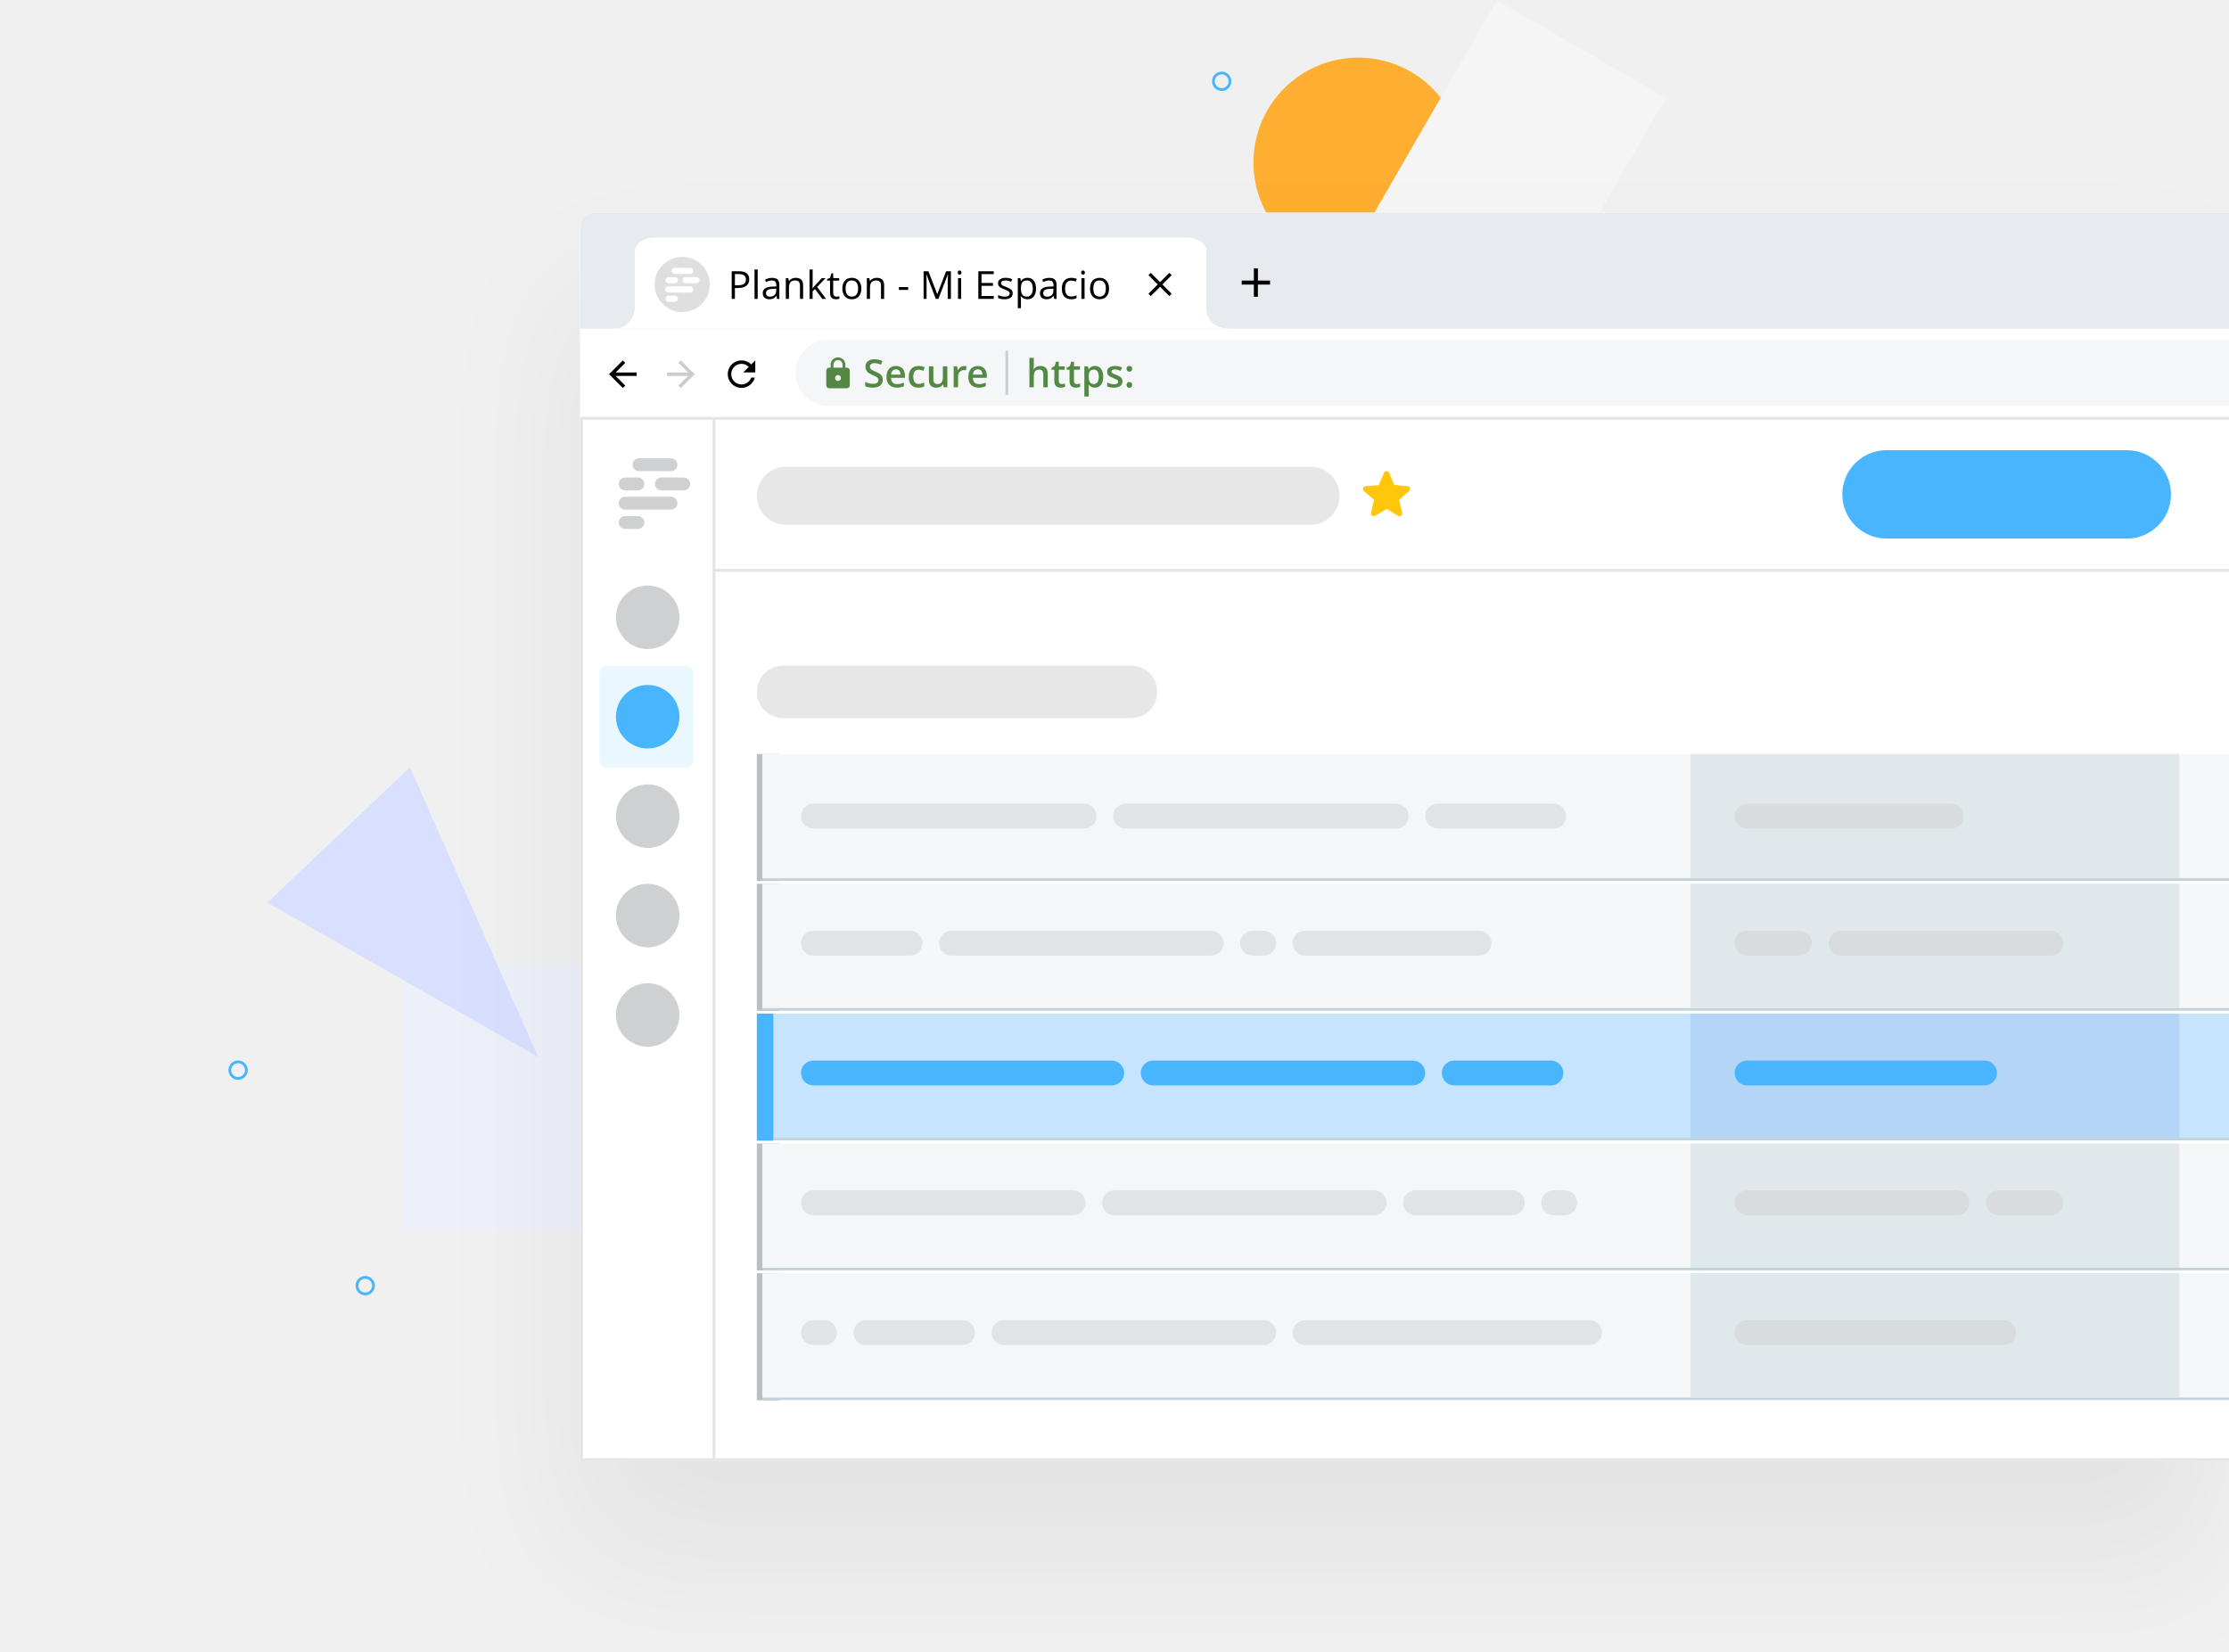
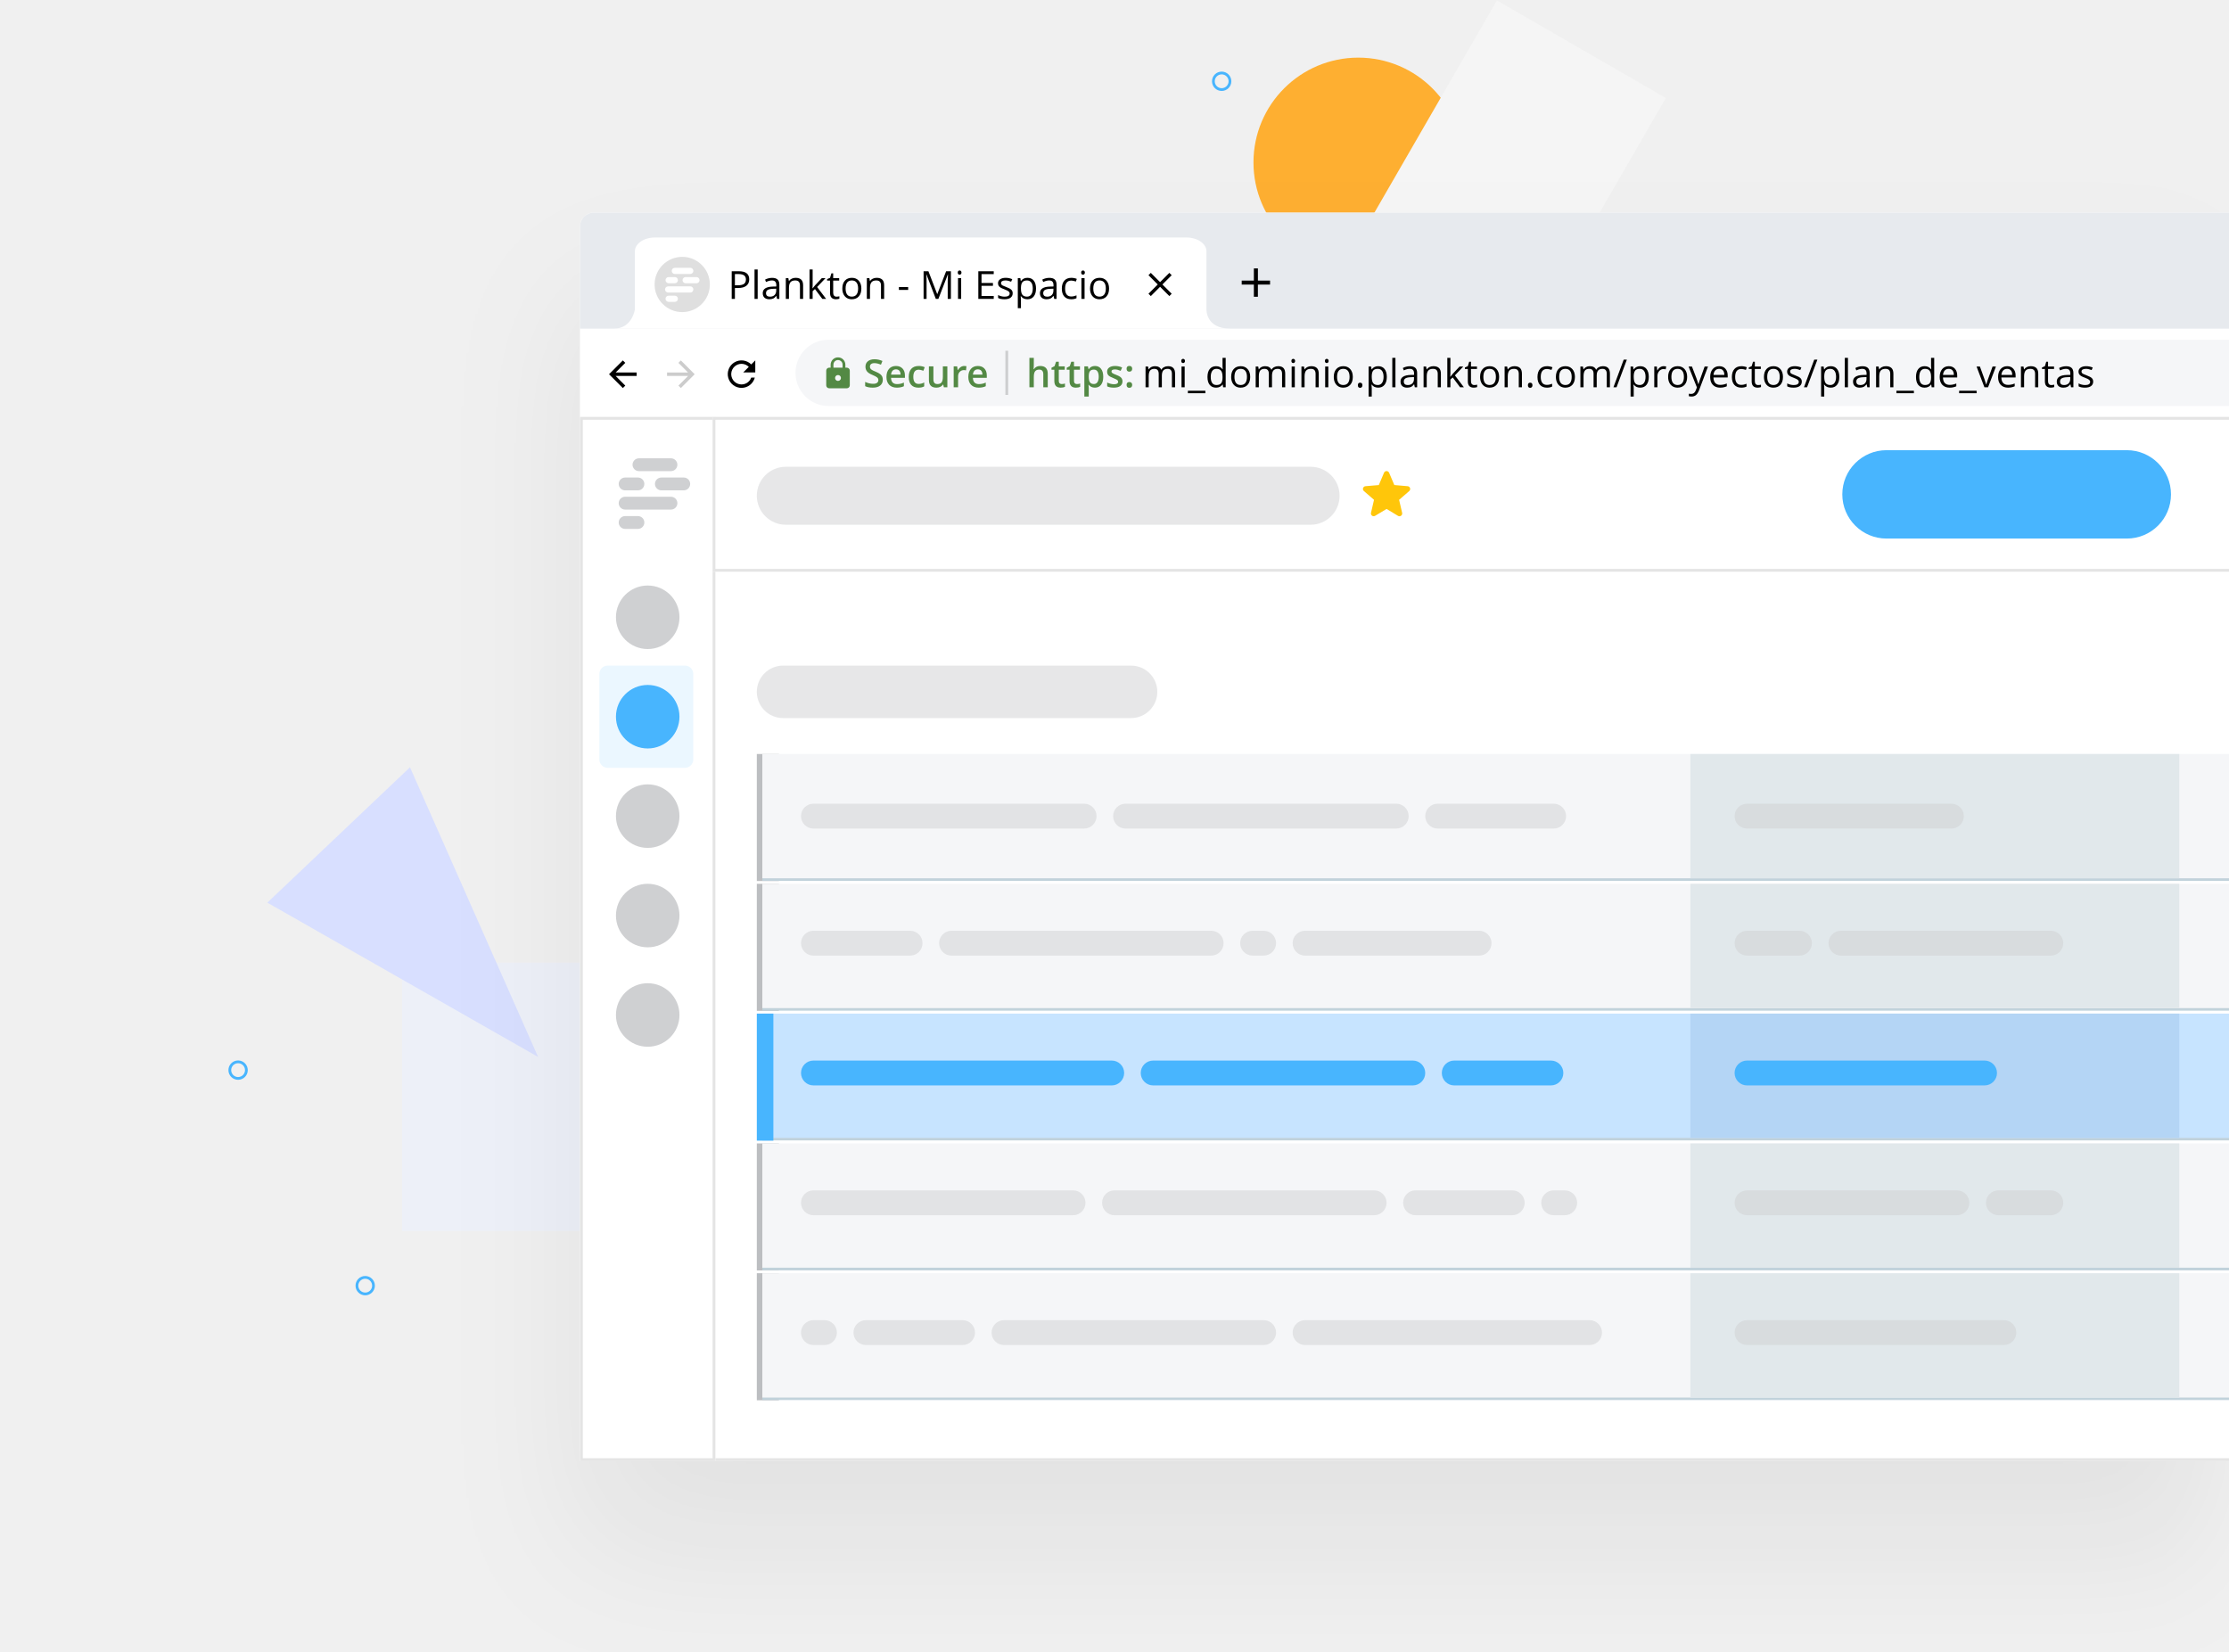
<svg xmlns="http://www.w3.org/2000/svg" width="807" height="598" viewBox="0 0 807 598">
  <defs>
-     <style>.a,.b,.k{fill:#fff;}.a{stroke:#707070;}.b{stroke:#e4e4e4;}.c,.m{fill:#f5f6f8;}.mm{fill:#f5f6f8;}.d{clip-path:url(#a);}.e{fill:#feaf31;}.f{fill:#f5f5f5;}.ac,.g,.h{fill:none;}.g{stroke:#fff;stroke-linecap:round;stroke-linejoin:round;}.h{stroke:#48b5fe;}.i{fill:#eaf0ff;}.i,.r{opacity:0.5;}.j{fill:#d8dfff;}.l{clip-path:url(#d);}.m{stroke:#196fc1;}.n{fill:#bcbec1;}.o{fill:#c7e4ff;}.p{fill:#e1e8eb;}.q{fill:#b4d5f5;}.aa,.r{fill:#cfd0d2;}.s{fill:#48b5fe;}.t{fill:#e7eaee;}.u{fill:#dfdfdf;}.ae,.v{fill:#538944;}.v,.w{font-size:14px;}.v{font-family:OpenSans-SemiBold, Open Sans;font-weight:600;}.w{font-family:OpenSans-Regular, Open Sans;}.x{fill:#2b2b2b;}.ad,.x{opacity:0.2;}.y{clip-path:url(#o);}.z{fill:#ebf7ff;}.ab{fill:#ffc60a;}.af{stroke:none;}.ag{filter:url(#m);}.ah{filter:url(#k);}.ai{filter:url(#i);}.aj{filter:url(#g);}.ak{filter:url(#e);}.al{filter:url(#b);}.dominio{text:'mi_dominio.plankton.com/proyectos/plan_de_ventas';}</style>
+     <style>.a,.b,.k{fill:#fff;}.a{stroke:#707070;}.b{stroke:#e4e4e4;}.c,.m{fill:#f5f6f8;}.mm{fill:#f5f6f8;}.d{clip-path:url(#a);}.e{fill:#feaf31;}.f{fill:#f5f5f5;}.ac,.g,.h{fill:none;}.g{stroke:#fff;stroke-linecap:round;stroke-linejoin:round;}.h{stroke:#48b5fe;}.i{fill:#eaf0ff;}.i,.r{opacity:0.5;}.j{fill:#d8dfff;}.l{clip-path:url(#d);}.m{stroke:#196fc1;}.n{fill:#bcbec1;}.o{fill:#c7e4ff;}.p{fill:#e1e8eb;}.q{fill:#b4d5f5;}.aa,.r{fill:#cfd0d2;}.s{fill:#48b5fe;}.t{fill:#e7eaee;}.u{fill:#dfdfdf;}.ae,.v{fill:#538944;}.v,.w{font-size:14px;}.v{font-family:OpenSans-SemiBold, Open Sans;font-weight:600;}.w{font-family:OpenSans-Regular, Open Sans;}.x{fill:#2b2b2b;}.ad,.x{opacity:0.2;}.y{clip-path:url(#o);}.z{fill:#ebf7ff;}.ab{fill:#ffc60a;}.af{stroke:none;}.ag{filter:url(#m);}.ah{filter:url(#k);}.ai{filter:url(#i);}.aj{filter:url(#g);}.ak{filter:url(#e);}.al{filter:url(#b);}</style>
    <clipPath id="a">
      <rect class="a" width="807" height="598" transform="translate(1093 225)" />
    </clipPath>
    <filter id="b" x="135" y="34" width="830" height="602" filterUnits="userSpaceOnUse">
      <feOffset dy="32" input="SourceAlpha" />
      <feGaussianBlur stdDeviation="25" result="c" />
      <feFlood flood-opacity="0.059" />
      <feComposite operator="in" in2="c" />
      <feComposite in="SourceGraphic" />
    </filter>
    <clipPath id="d">
      <rect class="b" width="680" height="452" transform="translate(3689 642)" />
    </clipPath>
    <filter id="e" x="276" y="273" width="573" height="46" filterUnits="userSpaceOnUse">
      <feOffset dy="1" input="SourceAlpha" />
      <feGaussianBlur result="f" />
      <feFlood flood-color="#c1d2db" />
      <feComposite operator="in" in2="f" />
      <feComposite in="SourceGraphic" />
    </filter>
    <filter id="g" x="276" y="320" width="573" height="46" filterUnits="userSpaceOnUse">
      <feOffset dy="1" input="SourceAlpha" />
      <feGaussianBlur result="h" />
      <feFlood flood-color="#c1d2db" />
      <feComposite operator="in" in2="h" />
      <feComposite in="SourceGraphic" />
    </filter>
    <filter id="i" x="276" y="367" width="573" height="46" filterUnits="userSpaceOnUse">
      <feOffset dy="1" input="SourceAlpha" />
      <feGaussianBlur result="j" />
      <feFlood flood-color="#c1d2db" />
      <feComposite operator="in" in2="j" />
      <feComposite in="SourceGraphic" />
    </filter>
    <filter id="k" x="276" y="414" width="573" height="46" filterUnits="userSpaceOnUse">
      <feOffset dy="1" input="SourceAlpha" />
      <feGaussianBlur result="l" />
      <feFlood flood-color="#c1d2db" />
      <feComposite operator="in" in2="l" />
      <feComposite in="SourceGraphic" />
    </filter>
    <filter id="m" x="276" y="461" width="573" height="46" filterUnits="userSpaceOnUse">
      <feOffset dy="1" input="SourceAlpha" />
      <feGaussianBlur result="n" />
      <feFlood flood-color="#c1d2db" />
      <feComposite operator="in" in2="n" />
      <feComposite in="SourceGraphic" />
    </filter>
    <clipPath id="o">
      <path class="c" d="M5,0H680a0,0,0,0,1,0,0V447a5,5,0,0,1-5,5H0a0,0,0,0,1,0,0V5A5,5,0,0,1,5,0Z" transform="translate(3689 642)" />
    </clipPath>
  </defs>
  <g class="d" transform="translate(-1093 -225)">
    <g transform="translate(1321.7 224.819)">
      <g transform="translate(14.087)">
        <ellipse class="e" cx="37.944" cy="37.944" rx="37.944" ry="37.944" transform="translate(211.027 21.048)" />
        <rect class="f" width="70.618" height="187.611" transform="translate(299.162 0.351) rotate(30)" />
        <path class="g" d="M344.817,589.12c-5.217,3.069-11.438,7.973-18.217,15.848" transform="translate(-170.071 -428.453)" />
      </g>
      <g class="h" transform="translate(210.099 26.108)">
        <circle class="af" cx="3.502" cy="3.502" r="3.502" />
        <circle class="ac" cx="3.502" cy="3.502" r="3.002" />
      </g>
    </g>
    <g transform="translate(1175.7 502.819)">
      <g transform="translate(14.087)">
        <rect class="i" width="102.37" height="97.16" transform="translate(48.775 70.727)" />
        <path class="j" d="M569.246,70.93,517.6,119.941,615.622,175.8Z" transform="translate(-517.6 -70.93)" />
      </g>
      <g class="h" transform="translate(0 106.145)">
        <circle class="af" cx="3.502" cy="3.502" r="3.502" />
        <circle class="ac" cx="3.502" cy="3.502" r="3.002" />
      </g>
      <g class="h" transform="translate(46.022 184.182)">
        <circle class="af" cx="3.502" cy="3.502" r="3.502" />
        <circle class="ac" cx="3.502" cy="3.502" r="3.002" />
      </g>
    </g>
    <g transform="translate(-2386 -340)">
      <g class="al" transform="matrix(1, 0, 0, 1, 3479, 565)">
        <path class="k" d="M5,0H680a0,0,0,0,1,0,0V447a5,5,0,0,1-5,5H5a5,5,0,0,1-5-5V5A5,5,0,0,1,5,0Z" transform="translate(210 77)" />
      </g>
      <g class="l">
        <g class="b" transform="translate(3689 717)">
          <rect class="af" width="688" height="377" />
          <rect class="ac" x="0.5" y="0.5" width="687" height="376" />
        </g>
        <g class="mm" transform="translate(3767 688)">
          <rect class="af" width="626" height="24" rx="12" />
          <rect class="ac" x="0.5" y="0.5" width="625" height="23" rx="11.5" />
        </g>
      </g>
      <g transform="translate(-28 -11)">
        <rect class="n" width="8" height="46" transform="translate(3781 849)" />
        <rect class="n" width="8" height="46" transform="translate(3781 896)" />
        <rect class="n" width="8" height="46" transform="translate(3781 990)" />
        <rect class="n" width="8" height="46" transform="translate(3781 1037)" />
        <g class="ak" transform="matrix(1, 0, 0, 1, 3507, 576)">
          <rect class="c" width="573" height="45" transform="translate(276 273)" />
        </g>
        <g class="aj" transform="matrix(1, 0, 0, 1, 3507, 576)">
          <rect class="c" width="573" height="45" transform="translate(276 320)" />
        </g>
        <g class="ai" transform="matrix(1, 0, 0, 1, 3507, 576)">
          <rect class="o" width="573" height="45" transform="translate(276 367)" />
        </g>
        <g class="ah" transform="matrix(1, 0, 0, 1, 3507, 576)">
          <rect class="c" width="573" height="45" transform="translate(276 414)" />
        </g>
        <g class="ag" transform="matrix(1, 0, 0, 1, 3507, 576)">
          <rect class="c" width="573" height="45" transform="translate(276 461)" />
        </g>
        <rect class="p" width="177" height="45" transform="translate(4119 849)" />
        <rect class="p" width="177" height="45" transform="translate(4119 896)" />
        <rect class="q" width="177" height="45" transform="translate(4119 943)" />
        <rect class="p" width="177" height="45" transform="translate(4119 990)" />
        <rect class="p" width="177" height="45" transform="translate(4119 1037)" />
        <rect class="r" width="145" height="19" rx="9.5" transform="translate(3781 817)" />
        <rect class="r" width="107" height="9" rx="4.5" transform="translate(3797 867)" />
        <rect class="r" width="107" height="9" rx="4.5" transform="translate(3910 867)" />
        <rect class="r" width="83" height="9" rx="4.5" transform="translate(4135 867)" />
        <rect class="r" width="28" height="9" rx="4.5" transform="translate(4135 913)" />
        <rect class="r" width="85" height="9" rx="4.5" transform="translate(4169 913)" />
        <rect class="s" width="95" height="9" rx="4.5" transform="translate(4135 960)" />
        <rect class="r" width="28" height="9" rx="4.5" transform="translate(4226 1007)" />
        <rect class="r" width="85" height="9" rx="4.5" transform="translate(4135 1007)" />
        <rect class="r" width="102" height="9" rx="4.5" transform="translate(4135 1054)" />
        <rect class="r" width="51" height="9" rx="4.5" transform="translate(4023 867)" />
        <rect class="r" width="44" height="9" rx="4.5" transform="translate(3797 913)" />
        <rect class="s" width="117" height="9" rx="4.5" transform="translate(3797 960)" />
        <rect class="r" width="103" height="9" rx="4.5" transform="translate(3847 913)" />
        <rect class="r" width="44" height="9" rx="4.5" transform="translate(3816 1054)" />
        <rect class="r" width="103" height="9" rx="4.5" transform="translate(3797 1007)" />
        <rect class="r" width="72" height="9" rx="4.5" transform="translate(3975 913)" />
        <rect class="s" width="103" height="9" rx="4.5" transform="translate(3920 960)" />
        <rect class="r" width="13" height="9" rx="4.5" transform="translate(3956 913)" />
        <rect class="r" width="44" height="9" rx="4.5" transform="translate(4015 1007)" />
        <rect class="s" width="44" height="9" rx="4.5" transform="translate(4029 960)" />
        <rect class="r" width="103" height="9" rx="4.5" transform="translate(3906 1007)" />
        <rect class="r" width="103" height="9" rx="4.5" transform="translate(3866 1054)" />
        <rect class="r" width="13" height="9" rx="4.5" transform="translate(4065 1007)" />
        <rect class="r" width="112" height="9" rx="4.5" transform="translate(3975 1054)" />
        <rect class="r" width="13" height="9" rx="4.5" transform="translate(3797 1054)" />
        <rect class="s" width="6" height="46" transform="translate(3781 943)" />
      </g>
      <path class="t" d="M5,0H680a0,0,0,0,1,0,0V42a0,0,0,0,1,0,0H0a0,0,0,0,1,0,0V5A5,5,0,0,1,5,0Z" transform="translate(3689 642)" />
      <rect class="u" width="680" height="1" transform="translate(3689 716)" />
      <path class="k" d="M3716.049,651h192.556c3.97,0,7.189,2.239,7.189,5v21s-.331,7,8.659,7H3701.231c6.676,0,7.629-7,7.629-7V656C3708.861,653.238,3712.079,651,3716.049,651Z" />
      <text class="v" transform="translate(3791.538 705.215)">
        <tspan x="0" y="0">Secure</tspan>
      </text>
      <text class="v" transform="translate(3850.538 705.215)">
        <tspan x="0" y="0">https:</tspan>
      </text>
      <text class="w" transform="translate(3892.538 705.215)">
-         <tspan x="0" y="0" class="dominio" />
+         <tspan x="0" y="0">mi_dominio.plankton.com/proyectos/plan_de_ventas</tspan>
      </text>
      <text class="w" transform="translate(3742.538 673.215)">
        <tspan x="0" y="0">Plankton - Mi Espacio</tspan>
      </text>
      <rect class="x" width="1" height="16" transform="translate(3843 692)" />
      <circle class="u" cx="10" cy="10" r="10" transform="translate(3716 658)" />
      <g transform="translate(3719.776 661.963)">
        <rect class="k" width="10.252" height="2.239" rx="1.12" transform="translate(0 6.718)" />
        <rect class="k" width="7.831" height="2.239" rx="1.12" transform="translate(2.421)" />
        <rect class="k" width="6.155" height="2.239" rx="1.12" transform="translate(6.337 3.359)" />
        <rect class="k" width="4.479" height="2.239" rx="1.12" transform="translate(0.182 3.359)" />
        <rect class="k" width="4.479" height="2.239" rx="1.12" transform="translate(0.182 10.097)" />
      </g>
      <g class="y">
        <g transform="translate(3689 716)">
          <g class="b">
            <rect class="af" width="49" height="378" />
            <rect class="ac" x="0.5" y="0.5" width="48" height="377" />
          </g>
          <rect class="z" width="34" height="37" rx="3" transform="translate(7 90)" />
          <g transform="translate(14 14.941)">
            <rect class="aa" width="21.244" height="4.641" rx="2.32" transform="translate(0 13.922)" />
            <rect class="aa" width="16.227" height="4.641" rx="2.32" transform="translate(5.009)" />
            <rect class="aa" width="12.754" height="4.641" rx="2.32" transform="translate(13.122 6.961)" />
            <rect class="aa" width="9.281" height="4.641" rx="2.32" transform="translate(0 6.961)" />
            <rect class="aa" width="9.281" height="4.641" rx="2.32" transform="translate(0 20.922)" />
          </g>
          <g transform="translate(12.827)">
            <circle class="aa" cx="11.5" cy="11.5" r="11.5" transform="translate(0.173 205)" />
            <circle class="aa" cx="11.5" cy="11.5" r="11.5" transform="translate(0.173 169)" />
            <circle class="aa" cx="11.5" cy="11.5" r="11.5" transform="translate(0.173 133)" />
            <circle class="s" cx="11.5" cy="11.5" r="11.5" transform="translate(0.173 97)" />
            <circle class="aa" cx="11.5" cy="11.5" r="11.5" transform="translate(0.173 61)" />
          </g>
        </g>
        <g transform="translate(3737 716)">
          <g class="b">
            <rect class="af" width="589" height="56" />
            <rect class="ac" x="0.5" y="0.5" width="588" height="55" />
          </g>
          <rect class="s" width="119" height="32" rx="16" transform="translate(409 12)" />
          <g transform="translate(235.443 19.562)">
            <path class="ab" d="M255.65,4329.04a1,1,0,0,1,.56,1.75l-3.67,3.18,1.1,4.73a1,1,0,0,1-1.49,1.08l-4.15-2.51-4.15,2.5a1,1,0,0,1-1.49-1.08l1.1-4.72-3.67-3.18a1,1,0,0,1,.57-1.75l4.83-.41,1.89-4.459a1,1,0,0,1,1.84,0l1.89,4.45,4.84.42Z" transform="translate(-239.443 -4323.562)" />
          </g>
          <rect class="r" width="211" height="21" rx="10.5" transform="translate(16 18)" />
        </g>
      </g>
      <g transform="translate(3740 693)">
        <path class="ac" d="M0,0H14.931V14.931H0Z" />
        <path d="M12.5,5.462a4.978,4.978,0,1,0,1.294,4.759H12.5A3.731,3.731,0,1,1,8.981,5.244a3.68,3.68,0,0,1,2.625,1.107l-2,2h4.355V4Z" transform="translate(-1.515 -1.511)" />
      </g>
      <g class="ad" transform="translate(3718 693)">
        <path class="ac" d="M0,0H15V15H0Z" />
        <path d="M9,4l-.881.881,3.488,3.494H4v1.25h7.606L8.119,13.119,9,14l5-5Z" transform="translate(-1.5 -1.5)" />
      </g>
      <g transform="translate(3697 693)">
        <path class="ac" d="M15,0H0V15H15Z" />
        <path d="M9,4l.881.881L6.394,8.375H14v1.25H6.394l3.488,3.494L9,14,4,9Z" transform="translate(-1.5 -1.5)" />
      </g>
      <g transform="translate(3891.797 660.796)">
        <path class="ac" d="M0,0H14.407V14.407H0Z" />
        <path d="M13.4,5.846,12.558,5,9.2,8.356,5.846,5,5,5.846,8.356,9.2,5,12.558l.846.846L9.2,10.049,12.558,13.4l.846-.846L10.049,9.2Z" transform="translate(-1.998 -1.998)" />
      </g>
      <g transform="translate(3924.893 658.524)">
        <path class="ac" d="M0,0H17.583V17.583H0Z" />
        <path d="M15.257,10.861h-4.4v4.4H9.4v-4.4H5V9.4H9.4V5h1.465V9.4h4.4Z" transform="translate(-1.337 -1.337)" />
      </g>
      <g transform="translate(3776 693.857)">
        <path class="ac" d="M0,0H12.794V12.794H0Z" />
        <path class="ae" d="M11.463,4.732H10.93V3.665a2.665,2.665,0,1,0-5.331,0V4.732H5.066A1.069,1.069,0,0,0,4,5.8v5.331a1.069,1.069,0,0,0,1.066,1.066h6.4a1.069,1.069,0,0,0,1.066-1.066V5.8A1.069,1.069,0,0,0,11.463,4.732Zm-3.2,4.8A1.066,1.066,0,1,1,9.331,8.463,1.069,1.069,0,0,1,8.265,9.529Zm1.653-4.8H6.612V3.665a1.653,1.653,0,1,1,3.305,0Z" transform="translate(-1.868 -0.467)" />
      </g>
    </g>
  </g>
</svg>
